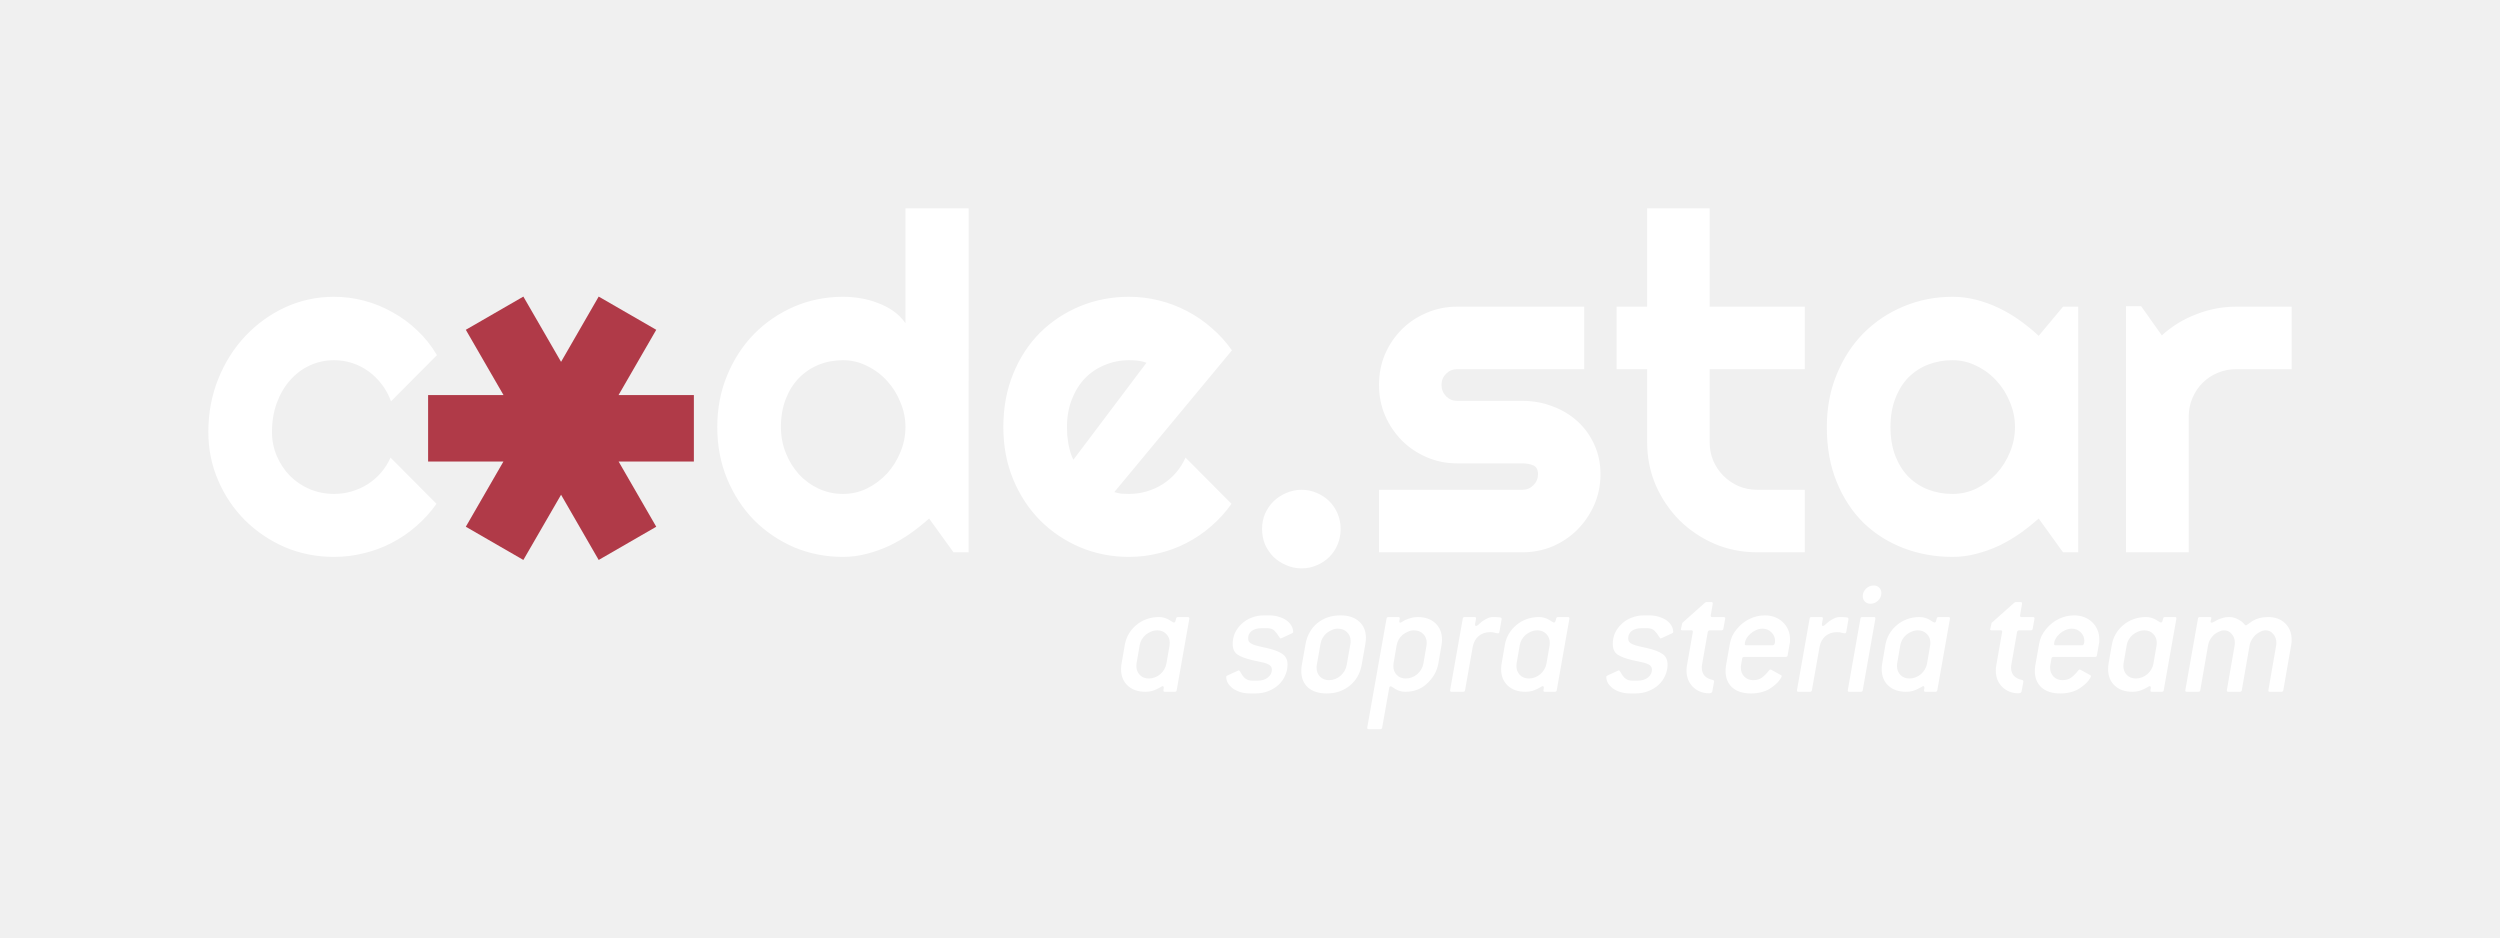
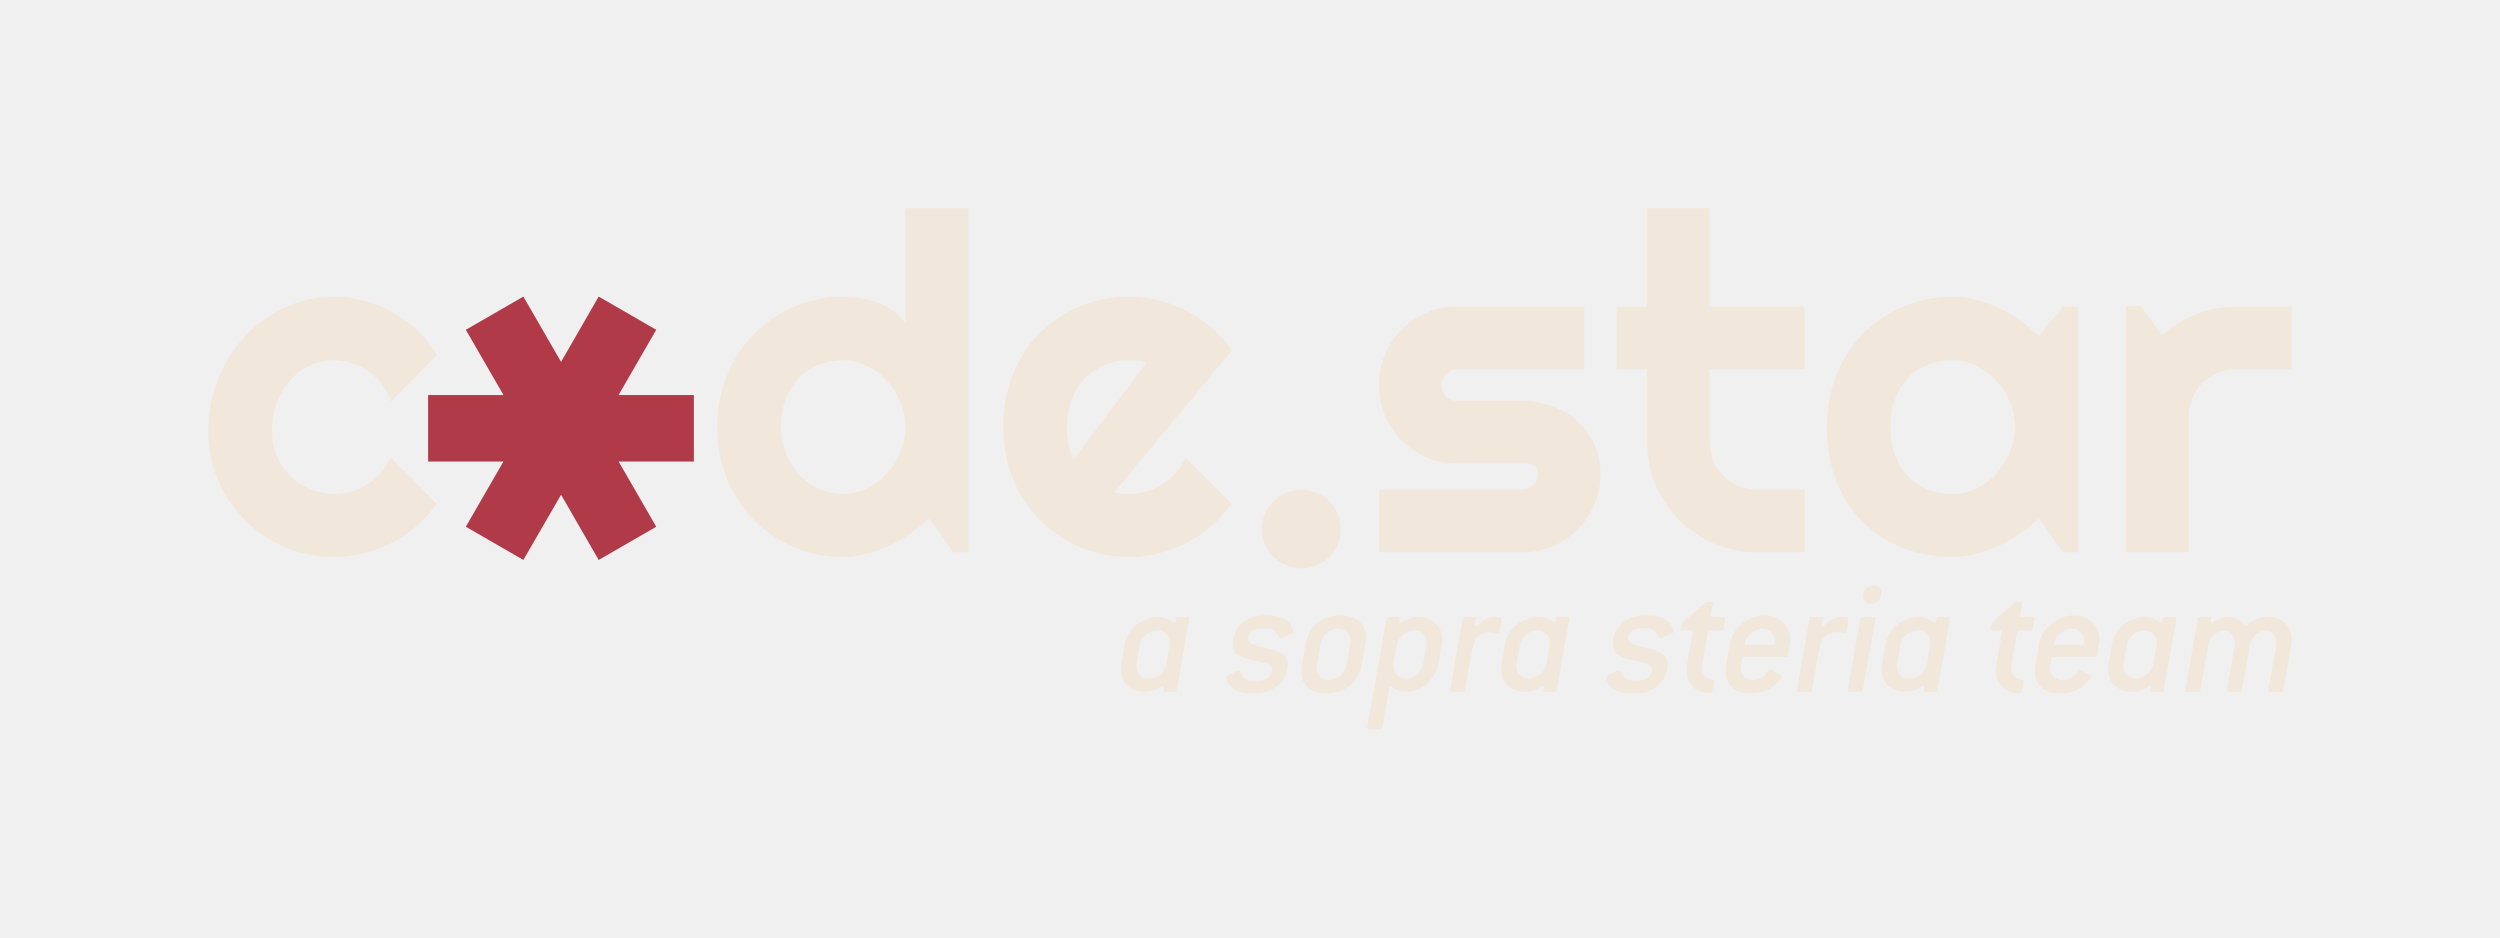
<svg xmlns="http://www.w3.org/2000/svg" width="1200" height="450" viewBox="-60 -60 120 45" style="background-color: #000000;">
-   <path id="codestar" fill="white" d="m-39.026-42.953-2.206 2.217q-.165-.463-.452-.827-.287-.375-.65-.629-.354-.253-.773-.386-.419-.132-.86-.132-.618 0-1.17.254-.54.253-.948.717-.397.452-.628 1.08-.232.63-.232 1.39 0 .618.232 1.158.231.54.628.949.408.408.949.64.551.23 1.169.23.441 0 .849-.12.408-.122.761-.342.364-.232.64-.552.286-.33.463-.728l2.206 2.217q-.42.596-.97 1.07-.541.474-1.18.805-.63.33-1.335.496-.695.177-1.434.177-1.246 0-2.35-.463-1.091-.475-1.918-1.29-.817-.817-1.29-1.909Q-50-38.023-50-39.269q0-1.356.474-2.537.474-1.18 1.29-2.05.828-.883 1.92-1.39 1.103-.508 2.349-.508.739 0 1.445.188.716.187 1.356.551.65.353 1.191.871.552.519.949 1.191zm25.52 9.463h-.727l-1.17-1.621q-.43.386-.915.728-.474.33-1.003.584-.53.243-1.092.386-.552.144-1.125.144-1.246 0-2.35-.463-1.091-.475-1.918-1.302-.817-.838-1.29-1.974-.475-1.147-.475-2.492 0-1.335.474-2.482.474-1.147 1.29-1.985.828-.838 1.92-1.313 1.103-.474 2.349-.474.397 0 .816.066.43.066.827.22.408.144.761.387.353.243.596.595V-50h3.033zm-3.032-6.01q0-.618-.243-1.192-.232-.584-.64-1.025-.408-.452-.96-.717-.54-.276-1.157-.276-.618 0-1.17.22-.54.221-.948.64-.397.408-.628 1.004-.232.596-.232 1.346 0 .65.232 1.235.231.584.628 1.025.408.442.949.695.551.254 1.169.254.617 0 1.158-.265.551-.275.96-.717.407-.452.639-1.025.243-.585.243-1.202zm10.025 3.12q.176.056.353.078.176.01.353.01.44 0 .849-.12.408-.122.761-.342.364-.232.64-.552.286-.33.463-.728l2.206 2.217q-.42.596-.97 1.07-.541.474-1.181.805-.629.33-1.334.496-.695.177-1.434.177-1.246 0-2.35-.463-1.091-.464-1.918-1.29-.817-.828-1.29-1.964-.475-1.147-.475-2.515 0-1.4.474-2.558t1.29-1.974q.828-.817 1.92-1.269 1.103-.452 2.349-.452.739 0 1.445.177.705.176 1.334.507.64.33 1.191.816.552.474.97 1.07zm1.544-6.209q-.21-.077-.42-.099-.198-.022-.418-.022-.618 0-1.17.232-.54.22-.948.64-.397.418-.628 1.014-.232.585-.232 1.324 0 .165.011.375.022.21.055.43.044.21.1.408.055.198.143.353zm9.32 7.974q0 .397-.144.75-.143.342-.397.596-.254.253-.596.397-.341.154-.739.154-.386 0-.738-.154-.342-.144-.607-.397-.254-.254-.408-.596-.143-.353-.143-.75 0-.386.143-.728.154-.341.408-.595.265-.254.607-.397.352-.155.738-.155.398 0 .74.155.341.143.595.397.254.254.397.595.143.342.143.728zm8.723 1.125H6.192v-3h6.882q.31 0 .53-.22.22-.22.22-.53 0-.32-.22-.419-.22-.099-.53-.099H9.942q-.783 0-1.467-.298-.684-.297-1.19-.805-.508-.518-.806-1.202-.287-.684-.287-1.467t.287-1.467q.298-.683.805-1.19.507-.508 1.191-.795.684-.298 1.467-.298h6.099v3H9.942q-.309 0-.53.22-.22.221-.22.53 0 .32.22.552.221.22.53.22h3.132q.772 0 1.456.265.684.254 1.191.717.508.463.805 1.114.298.65.298 1.422 0 .783-.298 1.467-.297.673-.805 1.191-.507.508-1.19.806-.685.286-1.457.286zm11.272 0q-1.092 0-2.052-.408-.96-.419-1.687-1.136-.717-.728-1.136-1.687-.408-.96-.408-2.052v-3.507h-1.467v-3h1.467V-50h3v4.72h4.566v3h-4.566v3.507q0 .475.176.894.177.408.486.717.308.308.727.496.42.176.894.176h2.283v3zm15.407 0h-.728l-1.169-1.621q-.43.386-.915.728-.474.33-1.004.584-.53.243-1.092.386-.551.144-1.125.144-1.246 0-2.349-.42-1.092-.418-1.919-1.212-.816-.806-1.29-1.964-.474-1.158-.474-2.635 0-1.38.474-2.526.474-1.158 1.29-1.985.827-.827 1.92-1.28 1.102-.463 2.348-.463.574 0 1.136.143.563.144 1.092.398.53.253 1.004.595.485.342.904.739l1.17-1.4h.727zM36.72-39.5q0-.618-.242-1.192-.232-.584-.64-1.025-.408-.452-.96-.717-.54-.276-1.158-.276-.617 0-1.169.21-.54.21-.948.617-.397.408-.629 1.015-.231.595-.231 1.368 0 .772.231 1.378.232.596.629 1.004.408.408.948.617.552.21 1.17.21.617 0 1.157-.265.552-.276.96-.717.408-.452.64-1.025.242-.585.242-1.202zm8.338 6.01h-3.01v-11.812h.727l.993 1.401q.728-.662 1.654-1.015.926-.364 1.919-.364h2.658v3h-2.658q-.474 0-.893.177-.42.176-.728.485-.309.309-.485.728-.177.419-.177.893z" />
+   <path id="codestar" fill="#f1e7da" d="m-39.026-42.953-2.206 2.217q-.165-.463-.452-.827-.287-.375-.65-.629-.354-.253-.773-.386-.419-.132-.86-.132-.618 0-1.17.254-.54.253-.948.717-.397.452-.628 1.08-.232.63-.232 1.39 0 .618.232 1.158.231.54.628.949.408.408.949.64.551.23 1.169.23.441 0 .849-.12.408-.122.761-.342.364-.232.64-.552.286-.33.463-.728l2.206 2.217q-.42.596-.97 1.07-.541.474-1.18.805-.63.33-1.335.496-.695.177-1.434.177-1.246 0-2.35-.463-1.091-.475-1.918-1.29-.817-.817-1.29-1.909Q-50-38.023-50-39.269q0-1.356.474-2.537.474-1.18 1.29-2.05.828-.883 1.92-1.39 1.103-.508 2.349-.508.739 0 1.445.188.716.187 1.356.551.65.353 1.191.871.552.519.949 1.191zm25.52 9.463h-.727l-1.17-1.621q-.43.386-.915.728-.474.33-1.003.584-.53.243-1.092.386-.552.144-1.125.144-1.246 0-2.35-.463-1.091-.475-1.918-1.302-.817-.838-1.29-1.974-.475-1.147-.475-2.492 0-1.335.474-2.482.474-1.147 1.29-1.985.828-.838 1.92-1.313 1.103-.474 2.349-.474.397 0 .816.066.43.066.827.22.408.144.761.387.353.243.596.595V-50h3.033zm-3.032-6.01q0-.618-.243-1.192-.232-.584-.64-1.025-.408-.452-.96-.717-.54-.276-1.157-.276-.618 0-1.17.22-.54.221-.948.64-.397.408-.628 1.004-.232.596-.232 1.346 0 .65.232 1.235.231.584.628 1.025.408.442.949.695.551.254 1.169.254.617 0 1.158-.265.551-.275.96-.717.407-.452.639-1.025.243-.585.243-1.202zm10.025 3.12q.176.056.353.078.176.01.353.01.44 0 .849-.12.408-.122.761-.342.364-.232.64-.552.286-.33.463-.728l2.206 2.217q-.42.596-.97 1.07-.541.474-1.181.805-.629.33-1.334.496-.695.177-1.434.177-1.246 0-2.35-.463-1.091-.464-1.918-1.29-.817-.828-1.29-1.964-.475-1.147-.475-2.515 0-1.4.474-2.558t1.29-1.974q.828-.817 1.92-1.269 1.103-.452 2.349-.452.739 0 1.445.177.705.176 1.334.507.64.33 1.191.816.552.474.97 1.07zm1.544-6.209q-.21-.077-.42-.099-.198-.022-.418-.022-.618 0-1.17.232-.54.22-.948.64-.397.418-.628 1.014-.232.585-.232 1.324 0 .165.011.375.022.21.055.43.044.21.1.408.055.198.143.353zm9.32 7.974q0 .397-.144.75-.143.342-.397.596-.254.253-.596.397-.341.154-.739.154-.386 0-.738-.154-.342-.144-.607-.397-.254-.254-.408-.596-.143-.353-.143-.75 0-.386.143-.728.154-.341.408-.595.265-.254.607-.397.352-.155.738-.155.398 0 .74.155.341.143.595.397.254.254.397.595.143.342.143.728zm8.723 1.125H6.192v-3h6.882q.31 0 .53-.22.22-.22.22-.53 0-.32-.22-.419-.22-.099-.53-.099H9.942q-.783 0-1.467-.298-.684-.297-1.19-.805-.508-.518-.806-1.202-.287-.684-.287-1.467t.287-1.467q.298-.683.805-1.19.507-.508 1.191-.795.684-.298 1.467-.298h6.099v3H9.942q-.309 0-.53.22-.22.221-.22.53 0 .32.22.552.221.22.53.22h3.132q.772 0 1.456.265.684.254 1.191.717.508.463.805 1.114.298.65.298 1.422 0 .783-.298 1.467-.297.673-.805 1.191-.507.508-1.19.806-.685.286-1.457.286zm11.272 0q-1.092 0-2.052-.408-.96-.419-1.687-1.136-.717-.728-1.136-1.687-.408-.96-.408-2.052v-3.507h-1.467v-3h1.467V-50h3v4.72h4.566v3h-4.566v3.507q0 .475.176.894.177.408.486.717.308.308.727.496.42.176.894.176h2.283v3zm15.407 0h-.728l-1.169-1.621q-.43.386-.915.728-.474.33-1.004.584-.53.243-1.092.386-.551.144-1.125.144-1.246 0-2.349-.42-1.092-.418-1.919-1.212-.816-.806-1.29-1.964-.474-1.158-.474-2.635 0-1.38.474-2.526.474-1.158 1.29-1.985.827-.827 1.92-1.28 1.102-.463 2.348-.463.574 0 1.136.143.563.144 1.092.398.53.253 1.004.595.485.342.904.739l1.17-1.4h.727zM36.72-39.5q0-.618-.242-1.192-.232-.584-.64-1.025-.408-.452-.96-.717-.54-.276-1.158-.276-.617 0-1.169.21-.54.21-.948.617-.397.408-.629 1.015-.231.595-.231 1.368 0 .772.231 1.378.232.596.629 1.004.408.408.948.617.552.21 1.17.21.617 0 1.157-.265.552-.276.96-.717.408-.452.64-1.025.242-.585.242-1.202zm8.338 6.01h-3.01v-11.812h.727l.993 1.401q.728-.662 1.654-1.015.926-.364 1.919-.364h2.658v3h-2.658q-.474 0-.893.177-.42.176-.728.485-.309.309-.485.728-.177.419-.177.893z" />
  <path id="star" fill="#b03a48" d="m-34.879-45.764-2.762 1.594 1.81 3.134h-3.62v3.189h3.616l-1.806 3.13 2.762 1.595 1.81-3.13 1.806 3.13 2.763-1.595-1.807-3.13h3.613v-3.19h-3.616l1.81-3.133-2.763-1.594-1.806 3.133z" />
-   <path id="tagline" fill="white" d="M-3.86-29.027q.007-.04.007-.12 0-.254-.167-.422-.167-.175-.43-.175-.16 0-.303.064-.136.055-.256.151-.111.096-.191.231-.072.128-.096.271l-.151.877q-.008.04-.008.12 0 .255.167.43.168.168.43.168.152 0 .296-.056.143-.056.255-.151.12-.104.191-.231.08-.136.104-.28zm.342 2.153q-.008.08-.095.08h-.479q-.063 0-.063-.056v-.024l.015-.096v-.023q0-.072-.055-.072-.032 0-.096.048-.064.04-.167.087-.096.048-.24.096-.143.04-.327.04-.526 0-.845-.295-.319-.295-.319-.797 0-.128.024-.264l.152-.877q.048-.295.191-.542.152-.255.367-.43.215-.184.486-.28.28-.103.582-.103.168 0 .287.04.128.04.216.095.087.048.143.088.056.04.096.04.048 0 .072-.088l.023-.095q.016-.04.024-.056.016-.024.064-.024h.479q.071 0 .071.064v.016zm4.434-3.588q.27 0 .478.072.215.064.367.175.151.112.23.256.08.143.08.295 0 .04-.055.063l-.502.232-.048.015q-.016 0-.048-.047-.12-.2-.24-.32-.119-.127-.366-.127h-.24q-.318 0-.494.136-.167.135-.167.343 0 .12.056.19.063.065.175.113.12.047.287.087.168.04.39.088.495.112.734.279.248.167.248.51 0 .287-.12.542-.112.248-.319.439-.2.183-.486.295-.28.112-.622.112h-.24q-.279 0-.494-.072-.215-.072-.367-.184-.143-.12-.223-.255-.072-.143-.072-.287 0-.04.056-.063l.503-.232q.015-.008.023-.008.008-.008.024-.008t.056.048q.056.088.104.176.056.08.12.143.071.056.159.096.088.032.223.032h.24q.302 0 .494-.152.191-.16.191-.367 0-.12-.064-.183-.056-.072-.175-.112-.112-.047-.287-.08-.176-.04-.399-.087-.486-.112-.725-.271-.232-.16-.232-.51 0-.287.112-.535.12-.247.319-.43.2-.192.47-.295.28-.112.606-.112zm3.906 1.356q.008-.032.008-.064v-.064q0-.255-.175-.423-.167-.167-.447-.167-.143 0-.279.064-.135.056-.255.151-.111.096-.191.232-.072.127-.096.27l-.183 1.037q-.008.04-.008.072v.056q0 .255.167.422.168.168.43.168.152 0 .296-.056.143-.056.255-.152.112-.103.191-.23.08-.136.104-.28zm.535 1.036q-.056.303-.2.55-.143.247-.366.43-.216.176-.503.28-.279.096-.606.096-.574 0-.9-.287-.32-.295-.32-.79 0-.135.024-.279l.184-1.036q.055-.303.199-.55.143-.256.359-.431.223-.183.502-.28.287-.095.614-.095.574 0 .893.295.327.287.327.782 0 .135-.024.279zm3.117-.957q.008-.04.008-.12 0-.254-.167-.422-.168-.175-.455-.175-.143 0-.279.064-.135.055-.255.151-.112.096-.191.231-.072.128-.096.271l-.151.877q-.008.04-.008.12 0 .255.167.43.167.168.43.168.152 0 .296-.056.143-.056.255-.151.12-.104.191-.231.08-.136.104-.28zm.566.877q-.048.272-.191.527-.144.247-.375.454-.406.375-1.028.375-.144 0-.263-.04-.112-.04-.2-.088-.08-.055-.143-.095-.056-.04-.096-.04-.048 0-.064.087l-.335 1.89q-.008.08-.095.08h-.558q-.064 0-.064-.056v-.024l.925-5.222q.008-.08.087-.08h.479q.071 0 .071.08l-.023.095v.024q0 .072.047.072.024 0 .088-.04.064-.048.168-.096.103-.047.247-.087.143-.048.335-.048.526 0 .845.295.319.295.319.797 0 .136-.024.263zm2.934-1.53q-.015.08-.063.08-.056 0-.152-.025-.088-.032-.231-.032-.335 0-.558.192-.215.183-.28.518l-.366 2.073q-.008.08-.096.08H9.67q-.064 0-.064-.056v-.024l.606-3.428q.008-.08.088-.08h.478q.072 0 .072.064v.016l-.048.255v.024q0 .071.056.071.032 0 .104-.063.072-.072.175-.152.112-.08.24-.143.135-.072.286-.072.232 0 .32.016.095.008.095.072v.016zm2.408.653q.008-.04.008-.12 0-.254-.167-.422-.168-.175-.43-.175-.16 0-.304.064-.135.055-.255.151-.111.096-.191.231-.072.128-.096.271l-.151.877q-.008.04-.008.12 0 .255.167.43.168.168.43.168.152 0 .296-.056.143-.056.255-.151.12-.104.191-.231.08-.136.104-.28zm.343 2.153q-.008.08-.095.08h-.479q-.064 0-.064-.056v-.024l.016-.096v-.023q0-.072-.055-.072-.032 0-.096.048-.064.04-.168.087-.095.048-.239.096-.143.04-.327.04-.526 0-.845-.295-.319-.295-.319-.797 0-.128.024-.264l.152-.877q.047-.295.191-.542.151-.255.367-.43.215-.184.486-.28.28-.103.582-.103.168 0 .287.04.128.04.215.095.088.048.144.088.056.04.096.04.047 0 .071-.088l.024-.095q.016-.04.024-.056.016-.024.064-.024h.478q.072 0 .072.064v.016zm4.433-3.588q.271 0 .479.072.215.064.367.175.151.112.23.256.08.143.08.295 0 .04-.055.063l-.503.232-.047.015q-.016 0-.048-.047-.12-.2-.24-.32-.12-.127-.366-.127h-.24q-.318 0-.494.136-.167.135-.167.343 0 .12.056.19.063.065.175.113.12.047.287.087.167.04.39.088.495.112.734.279.247.167.247.51 0 .287-.12.542-.11.248-.318.439-.2.183-.486.295-.28.112-.622.112h-.24q-.279 0-.494-.072-.215-.072-.367-.184-.143-.12-.223-.255-.072-.143-.072-.287 0-.04.056-.063l.502-.232q.016-.008.024-.008.008-.008.024-.008t.056.048q.056.088.104.176.056.08.12.143.071.056.159.096.087.032.223.032h.24q.302 0 .494-.152.19-.16.19-.367 0-.12-.063-.183-.056-.072-.175-.112-.112-.047-.287-.08-.176-.04-.399-.087-.486-.112-.726-.271-.23-.16-.23-.51 0-.287.11-.535.12-.247.32-.43.2-.192.47-.295.28-.112.606-.112zm3.564.638q-.008.08-.095.08h-.558q-.072 0-.096.08l-.28 1.594q-.007.04-.007.072v.056q0 .223.135.382.144.152.407.2.048.024.048.064v.016l-.088.478q-.024.08-.16.08-.223 0-.422-.08-.191-.08-.343-.223-.143-.144-.23-.343-.08-.207-.08-.455 0-.111.023-.247l.28-1.594v-.024q0-.056-.064-.056h-.439q-.072 0-.072-.048v-.016q.008-.008.008-.016l.064-.279 1.092-.973.056-.024h.247q.064 0 .064.056v.024l-.096.558v.024q0 .056.064.056h.558q.072 0 .072.064v.016zm2.368.797q.112 0 .112-.215 0-.24-.175-.407-.176-.175-.43-.175-.16 0-.312.072-.151.064-.27.175-.12.104-.192.24-.072.127-.072.255 0 .055.064.055zm.718.479q-.008.08-.096.08H23.72q-.088 0-.096.08l-.055.318q-.008.032-.008.064v.064q0 .247.167.422.167.168.43.168.312 0 .527-.216.135-.127.191-.207.064-.088.104-.088.016 0 .048.016l.462.256q.032.016.032.04 0 .063-.136.239-.135.167-.43.366-.16.104-.399.168-.231.064-.51.064-.574 0-.901-.287-.319-.295-.319-.79 0-.135.024-.279l.183-1.036q.032-.176.112-.36.088-.183.223-.342.263-.319.614-.486.351-.168.726-.168.27 0 .494.088.223.088.383.247.16.152.247.359.088.207.088.446v.112q0 .048-.016.104zm2.815-1.132q-.016.08-.064.08-.056 0-.152-.025-.087-.032-.23-.032-.336 0-.559.192-.215.183-.279.518l-.367 2.073q-.008.08-.095.08h-.559q-.063 0-.063-.056v-.024l.606-3.428q.008-.08.087-.08h.479q.071 0 .071.064v.016l-.047.255v.024q0 .071.055.071.032 0 .104-.063.072-.072.175-.152.112-.08.24-.143.135-.072.287-.072.23 0 .319.016.095.008.095.072v.016zm.789 2.806q-.008.08-.096.08h-.558q-.064 0-.064-.056v-.024l.606-3.428q.008-.08.088-.08h.558q.072 0 .072.064v.016zm.893-4.656q0 .207-.16.359-.15.151-.366.151-.16 0-.263-.104-.104-.103-.104-.263 0-.207.16-.359.159-.151.366-.151.168 0 .263.104.104.095.104.263zm2.344 2.503q.008-.04.008-.12 0-.254-.167-.422-.168-.175-.43-.175-.16 0-.304.064-.135.055-.255.151-.112.096-.191.231-.072.128-.096.271l-.151.877q-.008.04-.008.12 0 .255.167.43.167.168.43.168.152 0 .296-.056.143-.056.255-.151.12-.104.191-.231.08-.136.104-.28zm.343 2.153q-.008.08-.096.08h-.478q-.064 0-.064-.056v-.024l.016-.096v-.023q0-.072-.056-.072-.032 0-.095.048-.064.04-.168.087-.096.048-.239.096-.144.04-.327.04-.526 0-.845-.295-.319-.295-.319-.797 0-.128.024-.264l.151-.877q.048-.295.192-.542.151-.255.367-.43.215-.184.486-.28.279-.103.582-.103.167 0 .287.04.128.04.215.095.088.048.144.088.056.04.095.04.048 0 .072-.088l.024-.095q.016-.04.024-.056.016-.024.064-.024h.478q.072 0 .072.064v.016zm4.577-2.95q-.008.08-.096.08h-.558q-.072 0-.096.08l-.279 1.594q-.008.04-.008.072v.056q0 .223.136.382.143.152.406.2.048.024.048.064v.016l-.088.478q-.023.08-.159.08-.223 0-.423-.08-.191-.08-.342-.223-.144-.144-.232-.343-.08-.207-.08-.455 0-.111.024-.247l.28-1.594v-.024q0-.056-.064-.056h-.439q-.072 0-.072-.048v-.016q.008-.008.008-.016l.064-.279 1.093-.973.055-.024h.248q.063 0 .063.056v.024l-.095.558v.024q0 .056.063.056h.559q.071 0 .071.064v.016zm2.368.797q.111 0 .111-.215 0-.24-.175-.407-.175-.175-.43-.175-.16 0-.312.072-.151.064-.27.175-.12.104-.192.24-.072.127-.072.255 0 .055.064.055zm.717.479q-.008.08-.095.08h-1.994q-.087 0-.095.08l-.056.318q-.008.032-.008.064v.064q0 .247.167.422.168.168.43.168.312 0 .527-.216.136-.127.191-.207.064-.088.104-.088.016 0 .048.016l.462.256q.032.016.032.04 0 .063-.135.239-.136.167-.43.366-.16.104-.4.168-.23.064-.51.064-.574 0-.9-.287-.32-.295-.32-.79 0-.135.024-.279l.184-1.036q.031-.176.111-.36.088-.183.223-.342.264-.319.614-.486.351-.168.726-.168.271 0 .494.088.224.088.383.247.16.152.247.359.088.207.088.446v.112q0 .048-.016.104zm2.863-.479q.008-.04.008-.12 0-.254-.168-.422-.167-.175-.43-.175-.16 0-.303.064-.136.055-.255.151-.112.096-.192.231-.072.128-.095.271l-.152.877q-.008.04-.008.12 0 .255.168.43.167.168.43.168.152 0 .295-.056.144-.056.255-.151.12-.104.192-.231.08-.136.103-.28zm.343 2.153q-.008.08-.096.08h-.478q-.064 0-.064-.056v-.024l.016-.096v-.023q0-.072-.056-.072-.032 0-.096.048-.064.04-.167.087-.096.048-.24.096-.143.04-.326.04-.527 0-.846-.295-.318-.295-.318-.797 0-.128.023-.264l.152-.877q.048-.295.191-.542.152-.255.367-.43.215-.184.486-.28.28-.103.582-.103.168 0 .288.04.127.04.215.095.088.048.143.088.056.04.096.04.048 0 .072-.088l.024-.095q.016-.04.024-.056.016-.024.063-.024h.479q.072 0 .072.064v.016zm5.74 0q-.008.08-.095.08h-.558q-.064 0-.064-.056v-.024l.374-2.153q.008-.04.008-.12 0-.254-.151-.422-.144-.175-.367-.175-.12 0-.247.064-.12.055-.231.151-.104.096-.184.231-.08.128-.103.271l-.375 2.153q-.008.08-.096.08h-.558q-.064 0-.064-.056v-.024l.375-2.153q.008-.04.008-.12 0-.254-.151-.422-.144-.175-.367-.175-.12 0-.247.064-.128.055-.24.151-.103.096-.183.231-.072.128-.096.271l-.374 2.153q-.008.08-.096.08h-.558q-.064 0-.064-.056v-.024l.606-3.428q.008-.08.088-.08h.478q.08 0 .08.048 0 .008-.008.016v.016l-.024.103q0 .016-.008.024v.008q0 .056.048.056.04 0 .111-.04.072-.048.168-.095.104-.048.24-.088.135-.048.294-.048.215 0 .359.064.151.064.247.135.096.072.144.136.055.064.08.064.031 0 .103-.056.08-.064.215-.152.311-.191.742-.191.526 0 .829.303.311.303.311.79 0 .135-.024.262z" />
+   <path id="tagline" fill="#f1e7da" d="M-3.86-29.027q.007-.04.007-.12 0-.254-.167-.422-.167-.175-.43-.175-.16 0-.303.064-.136.055-.256.151-.111.096-.191.231-.072.128-.096.271l-.151.877q-.008.04-.008.12 0 .255.167.43.168.168.43.168.152 0 .296-.056.143-.056.255-.151.12-.104.191-.231.08-.136.104-.28zm.342 2.153q-.008.08-.095.08h-.479q-.063 0-.063-.056v-.024l.015-.096v-.023q0-.072-.055-.072-.032 0-.096.048-.064.04-.167.087-.096.048-.24.096-.143.04-.327.04-.526 0-.845-.295-.319-.295-.319-.797 0-.128.024-.264l.152-.877q.048-.295.191-.542.152-.255.367-.43.215-.184.486-.28.28-.103.582-.103.168 0 .287.04.128.04.216.095.087.048.143.088.056.04.096.04.048 0 .072-.088l.023-.095q.016-.04.024-.056.016-.024.064-.024h.479q.071 0 .071.064v.016zm4.434-3.588q.27 0 .478.072.215.064.367.175.151.112.23.256.08.143.08.295 0 .04-.055.063l-.502.232-.048.015q-.016 0-.048-.047-.12-.2-.24-.32-.119-.127-.366-.127h-.24q-.318 0-.494.136-.167.135-.167.343 0 .12.056.19.063.065.175.113.12.047.287.087.168.04.39.088.495.112.734.279.248.167.248.51 0 .287-.12.542-.112.248-.319.439-.2.183-.486.295-.28.112-.622.112h-.24q-.279 0-.494-.072-.215-.072-.367-.184-.143-.12-.223-.255-.072-.143-.072-.287 0-.04.056-.063l.503-.232q.015-.008.023-.008.008-.008.024-.008t.056.048q.056.088.104.176.056.08.12.143.071.056.159.096.088.032.223.032h.24q.302 0 .494-.152.191-.16.191-.367 0-.12-.064-.183-.056-.072-.175-.112-.112-.047-.287-.08-.176-.04-.399-.087-.486-.112-.725-.271-.232-.16-.232-.51 0-.287.112-.535.12-.247.319-.43.2-.192.47-.295.28-.112.606-.112zm3.906 1.356q.008-.032.008-.064v-.064q0-.255-.175-.423-.167-.167-.447-.167-.143 0-.279.064-.135.056-.255.151-.111.096-.191.232-.072.127-.096.27l-.183 1.037q-.008.04-.008.072v.056q0 .255.167.422.168.168.43.168.152 0 .296-.056.143-.056.255-.152.112-.103.191-.23.08-.136.104-.28zm.535 1.036q-.056.303-.2.55-.143.247-.366.43-.216.176-.503.28-.279.096-.606.096-.574 0-.9-.287-.32-.295-.32-.79 0-.135.024-.279l.184-1.036q.055-.303.199-.55.143-.256.359-.431.223-.183.502-.28.287-.095.614-.095.574 0 .893.295.327.287.327.782 0 .135-.024.279zm3.117-.957q.008-.04.008-.12 0-.254-.167-.422-.168-.175-.455-.175-.143 0-.279.064-.135.055-.255.151-.112.096-.191.231-.072.128-.096.271l-.151.877q-.008.04-.008.12 0 .255.167.43.167.168.43.168.152 0 .296-.056.143-.056.255-.151.12-.104.191-.231.08-.136.104-.28zm.566.877q-.048.272-.191.527-.144.247-.375.454-.406.375-1.028.375-.144 0-.263-.04-.112-.04-.2-.088-.08-.055-.143-.095-.056-.04-.096-.04-.048 0-.064.087l-.335 1.89q-.008.08-.095.08h-.558q-.064 0-.064-.056v-.024l.925-5.222q.008-.08.087-.08h.479q.071 0 .071.08l-.023.095v.024q0 .072.047.072.024 0 .088-.04.064-.048.168-.096.103-.047.247-.087.143-.048.335-.048.526 0 .845.295.319.295.319.797 0 .136-.024.263zm2.934-1.53q-.015.08-.063.08-.056 0-.152-.025-.088-.032-.231-.032-.335 0-.558.192-.215.183-.28.518l-.366 2.073q-.008.08-.096.08H9.67q-.064 0-.064-.056v-.024l.606-3.428q.008-.08.088-.08h.478q.072 0 .072.064v.016l-.048.255v.024q0 .071.056.071.032 0 .104-.063.072-.072.175-.152.112-.08.24-.143.135-.072.286-.072.232 0 .32.016.095.008.095.072v.016zm2.408.653q.008-.04.008-.12 0-.254-.167-.422-.168-.175-.43-.175-.16 0-.304.064-.135.055-.255.151-.111.096-.191.231-.072.128-.096.271l-.151.877q-.008.04-.008.12 0 .255.167.43.168.168.43.168.152 0 .296-.056.143-.056.255-.151.12-.104.191-.231.08-.136.104-.28zm.343 2.153q-.008.08-.095.08h-.479q-.064 0-.064-.056v-.024l.016-.096v-.023q0-.072-.055-.072-.032 0-.096.048-.064.04-.168.087-.095.048-.239.096-.143.04-.327.04-.526 0-.845-.295-.319-.295-.319-.797 0-.128.024-.264l.152-.877q.047-.295.191-.542.151-.255.367-.43.215-.184.486-.28.28-.103.582-.103.168 0 .287.04.128.04.215.095.088.048.144.088.056.04.096.04.047 0 .071-.088l.024-.095q.016-.04.024-.056.016-.024.064-.024h.478q.072 0 .072.064v.016zm4.433-3.588q.271 0 .479.072.215.064.367.175.151.112.23.256.08.143.08.295 0 .04-.055.063l-.503.232-.047.015q-.016 0-.048-.047-.12-.2-.24-.32-.12-.127-.366-.127h-.24q-.318 0-.494.136-.167.135-.167.343 0 .12.056.19.063.065.175.113.12.047.287.087.167.04.39.088.495.112.734.279.247.167.247.51 0 .287-.12.542-.11.248-.318.439-.2.183-.486.295-.28.112-.622.112h-.24q-.279 0-.494-.072-.215-.072-.367-.184-.143-.12-.223-.255-.072-.143-.072-.287 0-.04.056-.063l.502-.232q.016-.008.024-.008.008-.008.024-.008t.056.048q.056.088.104.176.056.08.12.143.071.056.159.096.087.032.223.032h.24q.302 0 .494-.152.19-.16.19-.367 0-.12-.063-.183-.056-.072-.175-.112-.112-.047-.287-.08-.176-.04-.399-.087-.486-.112-.726-.271-.23-.16-.23-.51 0-.287.11-.535.12-.247.32-.43.2-.192.47-.295.28-.112.606-.112zm3.564.638q-.008.08-.095.08h-.558q-.072 0-.096.08l-.28 1.594q-.007.04-.007.072v.056q0 .223.135.382.144.152.407.2.048.024.048.064v.016l-.088.478q-.024.08-.16.08-.223 0-.422-.08-.191-.08-.343-.223-.143-.144-.23-.343-.08-.207-.08-.455 0-.111.023-.247l.28-1.594v-.024q0-.056-.064-.056h-.439q-.072 0-.072-.048v-.016q.008-.008.008-.016l.064-.279 1.092-.973.056-.024h.247q.064 0 .064.056v.024l-.096.558v.024q0 .056.064.056h.558q.072 0 .072.064v.016zm2.368.797q.112 0 .112-.215 0-.24-.175-.407-.176-.175-.43-.175-.16 0-.312.072-.151.064-.27.175-.12.104-.192.24-.072.127-.072.255 0 .055.064.055zm.718.479q-.008.08-.096.08H23.72q-.088 0-.096.08l-.055.318q-.008.032-.008.064v.064q0 .247.167.422.167.168.43.168.312 0 .527-.216.135-.127.191-.207.064-.088.104-.088.016 0 .048.016l.462.256q.032.016.032.04 0 .063-.136.239-.135.167-.43.366-.16.104-.399.168-.231.064-.51.064-.574 0-.901-.287-.319-.295-.319-.79 0-.135.024-.279l.183-1.036q.032-.176.112-.36.088-.183.223-.342.263-.319.614-.486.351-.168.726-.168.27 0 .494.088.223.088.383.247.16.152.247.359.088.207.088.446v.112q0 .048-.016.104zm2.815-1.132q-.016.08-.064.08-.056 0-.152-.025-.087-.032-.23-.032-.336 0-.559.192-.215.183-.279.518l-.367 2.073q-.008.08-.095.08h-.559q-.063 0-.063-.056v-.024l.606-3.428q.008-.08.087-.08h.479q.071 0 .071.064v.016l-.047.255v.024q0 .071.055.071.032 0 .104-.063.072-.072.175-.152.112-.08.24-.143.135-.072.287-.072.23 0 .319.016.095.008.095.072v.016zm.789 2.806q-.008.08-.096.08h-.558q-.064 0-.064-.056v-.024l.606-3.428q.008-.08.088-.08h.558q.072 0 .072.064v.016zm.893-4.656q0 .207-.16.359-.15.151-.366.151-.16 0-.263-.104-.104-.103-.104-.263 0-.207.16-.359.159-.151.366-.151.168 0 .263.104.104.095.104.263zm2.344 2.503q.008-.04.008-.12 0-.254-.167-.422-.168-.175-.43-.175-.16 0-.304.064-.135.055-.255.151-.112.096-.191.231-.072.128-.096.271l-.151.877q-.008.04-.008.12 0 .255.167.43.167.168.43.168.152 0 .296-.056.143-.056.255-.151.12-.104.191-.231.08-.136.104-.28zm.343 2.153q-.008.08-.096.08h-.478q-.064 0-.064-.056v-.024l.016-.096v-.023q0-.072-.056-.072-.032 0-.095.048-.064.04-.168.087-.096.048-.239.096-.144.04-.327.04-.526 0-.845-.295-.319-.295-.319-.797 0-.128.024-.264l.151-.877q.048-.295.192-.542.151-.255.367-.43.215-.184.486-.28.279-.103.582-.103.167 0 .287.04.128.04.215.095.088.048.144.088.056.04.095.04.048 0 .072-.088l.024-.095q.016-.04.024-.056.016-.024.064-.024h.478q.072 0 .072.064v.016zm4.577-2.95q-.008.08-.096.08h-.558q-.072 0-.096.08l-.279 1.594q-.008.04-.008.072v.056q0 .223.136.382.143.152.406.2.048.024.048.064v.016l-.088.478q-.023.08-.159.08-.223 0-.423-.08-.191-.08-.342-.223-.144-.144-.232-.343-.08-.207-.08-.455 0-.111.024-.247l.28-1.594v-.024q0-.056-.064-.056h-.439q-.072 0-.072-.048v-.016q.008-.008.008-.016l.064-.279 1.093-.973.055-.024h.248q.063 0 .063.056v.024l-.095.558v.024q0 .056.063.056h.559q.071 0 .071.064v.016zm2.368.797q.111 0 .111-.215 0-.24-.175-.407-.175-.175-.43-.175-.16 0-.312.072-.151.064-.27.175-.12.104-.192.24-.072.127-.072.255 0 .055.064.055zm.717.479q-.008.08-.095.08h-1.994q-.087 0-.095.08l-.056.318q-.008.032-.008.064v.064q0 .247.167.422.168.168.43.168.312 0 .527-.216.136-.127.191-.207.064-.088.104-.088.016 0 .048.016l.462.256q.032.016.032.04 0 .063-.135.239-.136.167-.43.366-.16.104-.4.168-.23.064-.51.064-.574 0-.9-.287-.32-.295-.32-.79 0-.135.024-.279l.184-1.036q.031-.176.111-.36.088-.183.223-.342.264-.319.614-.486.351-.168.726-.168.271 0 .494.088.224.088.383.247.16.152.247.359.088.207.088.446v.112q0 .048-.016.104zm2.863-.479q.008-.04.008-.12 0-.254-.168-.422-.167-.175-.43-.175-.16 0-.303.064-.136.055-.255.151-.112.096-.192.231-.072.128-.095.271l-.152.877q-.008.04-.008.12 0 .255.168.43.167.168.43.168.152 0 .295-.056.144-.056.255-.151.12-.104.192-.231.08-.136.103-.28zm.343 2.153q-.008.08-.096.08h-.478q-.064 0-.064-.056v-.024l.016-.096v-.023q0-.072-.056-.072-.032 0-.096.048-.064.04-.167.087-.096.048-.24.096-.143.04-.326.04-.527 0-.846-.295-.318-.295-.318-.797 0-.128.023-.264l.152-.877q.048-.295.191-.542.152-.255.367-.43.215-.184.486-.28.28-.103.582-.103.168 0 .288.04.127.04.215.095.088.048.143.088.056.04.096.04.048 0 .072-.088l.024-.095q.016-.04.024-.056.016-.024.063-.024h.479q.072 0 .072.064v.016zm5.74 0q-.008.08-.095.08h-.558q-.064 0-.064-.056v-.024l.374-2.153q.008-.04.008-.12 0-.254-.151-.422-.144-.175-.367-.175-.12 0-.247.064-.12.055-.231.151-.104.096-.184.231-.08.128-.103.271l-.375 2.153q-.008.08-.096.08h-.558q-.064 0-.064-.056v-.024l.375-2.153q.008-.04.008-.12 0-.254-.151-.422-.144-.175-.367-.175-.12 0-.247.064-.128.055-.24.151-.103.096-.183.231-.072.128-.096.271l-.374 2.153q-.008.08-.096.08h-.558q-.064 0-.064-.056v-.024l.606-3.428q.008-.08.088-.08h.478q.08 0 .08.048 0 .008-.008.016v.016l-.024.103q0 .016-.008.024v.008q0 .056.048.056.04 0 .111-.04.072-.048.168-.095.104-.048.24-.088.135-.048.294-.048.215 0 .359.064.151.064.247.135.096.072.144.136.055.064.08.064.031 0 .103-.056.08-.064.215-.152.311-.191.742-.191.526 0 .829.303.311.303.311.79 0 .135-.024.262z" />
</svg>
